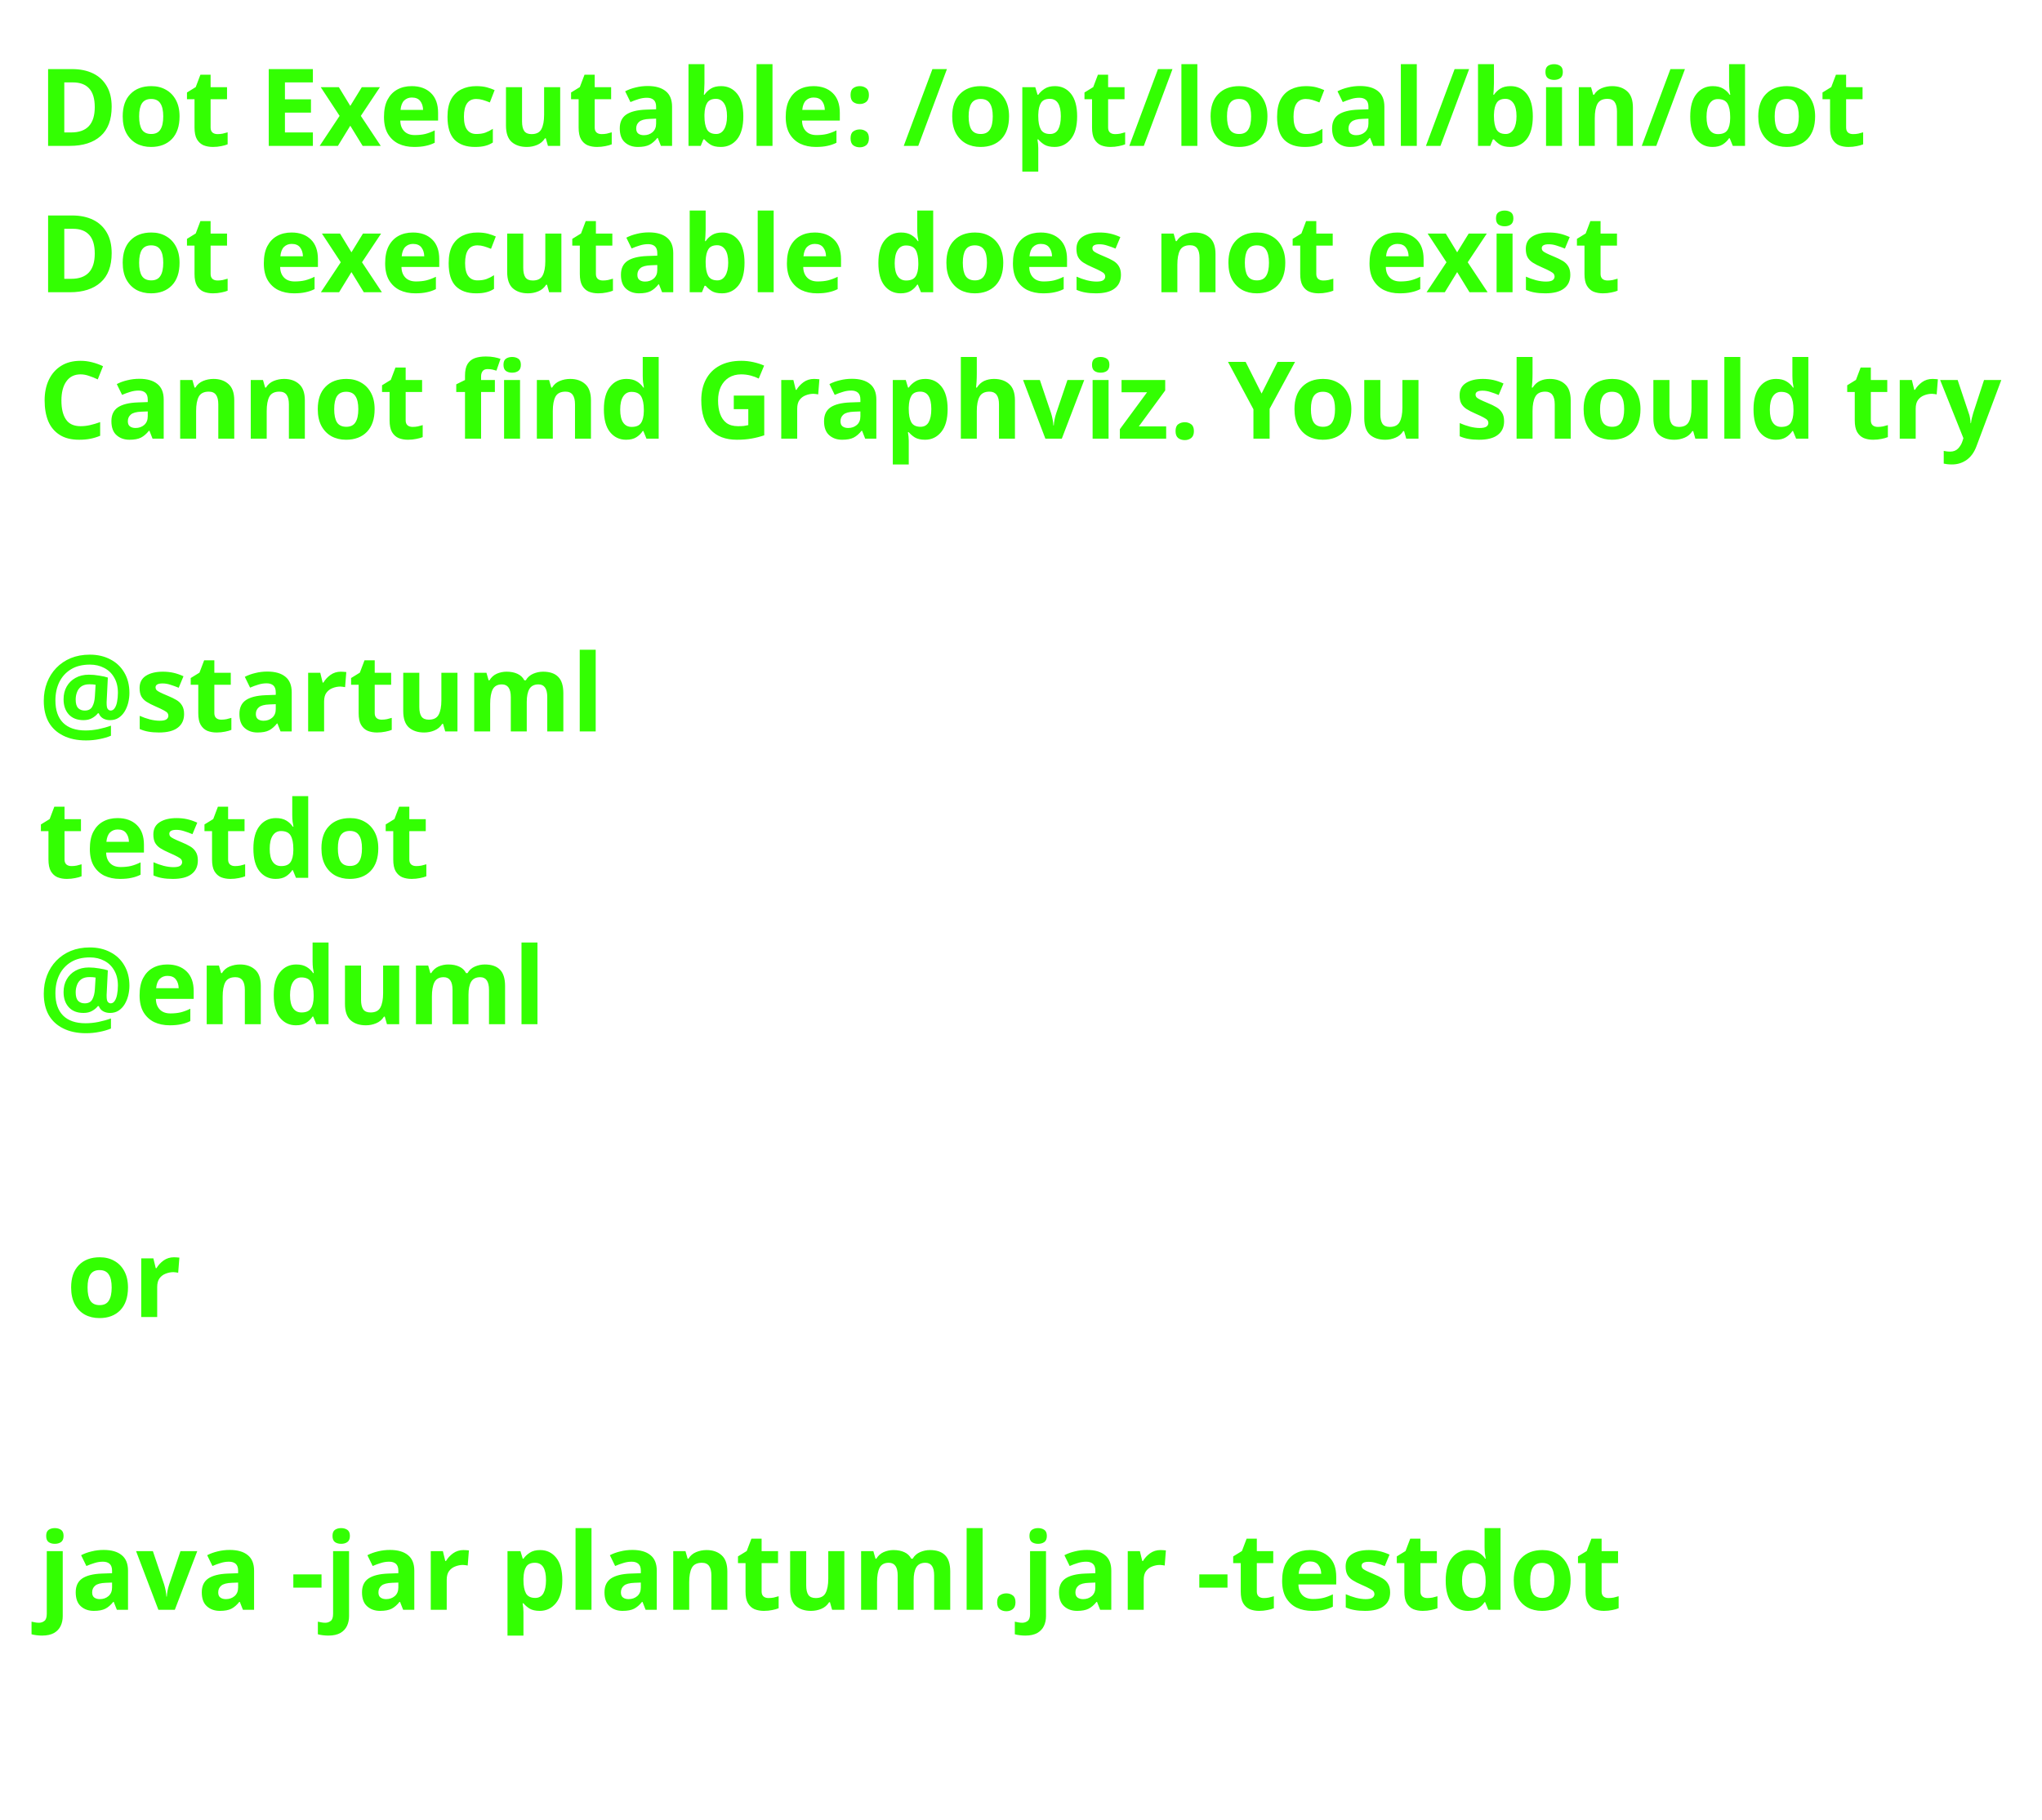
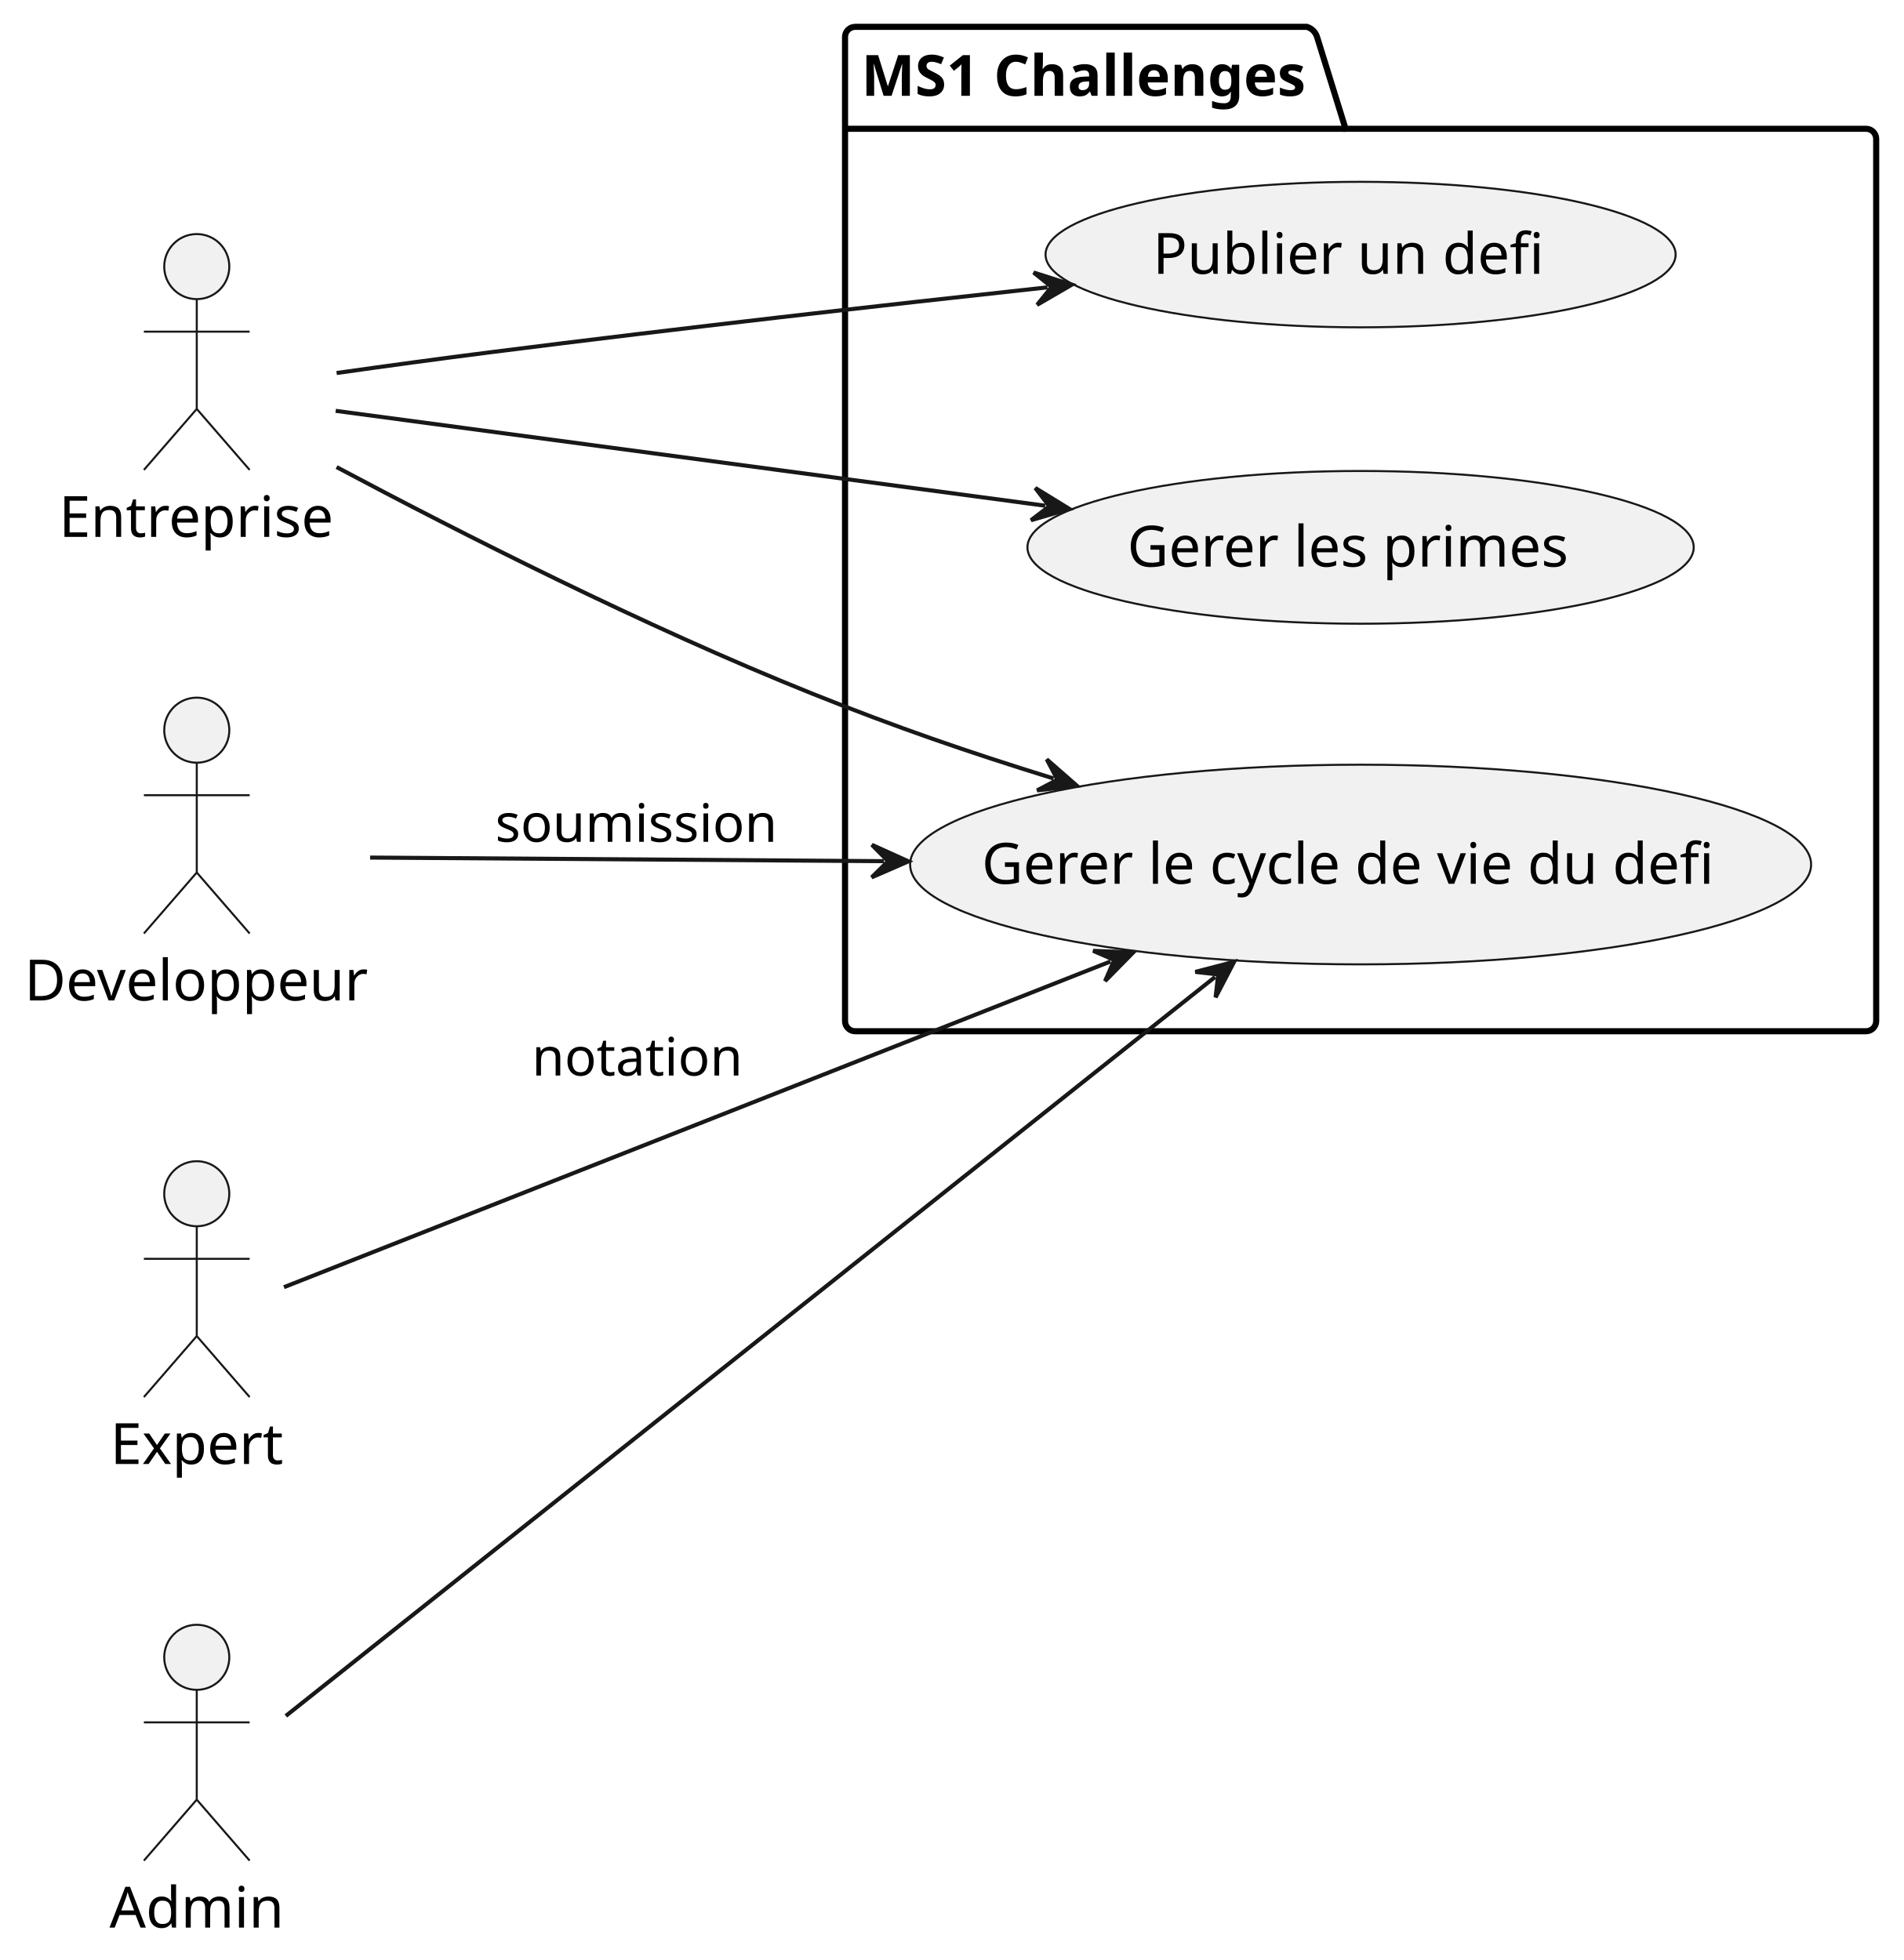
- <svg xmlns="http://www.w3.org/2000/svg" contentStyleType="text/css" height="237px" preserveAspectRatio="none" style="width:266px;height:237px;background:#FFFFFF;" version="1.1" viewBox="0 0 266 237" width="266px" zoomAndPan="magnify">
+ <svg xmlns="http://www.w3.org/2000/svg" contentStyleType="text/css" height="482px" preserveAspectRatio="none" style="width:468px;height:482px;background:#FFFFFF;" version="1.1" viewBox="0 0 468 482" width="468px" zoomAndPan="magnify">
  <defs />
  <g>
-     <text fill="#33FF02" font-family="sans-serif" font-size="14" font-weight="bold" lengthAdjust="spacing" textLength="236.501" x="5" y="19">Dot Executable: /opt/local/bin/dot</text>
-     <text fill="#33FF02" font-family="sans-serif" font-size="14" font-weight="bold" lengthAdjust="spacing" textLength="205.369" x="5" y="38.068">Dot executable does not exist</text>
-     <text fill="#33FF02" font-family="sans-serif" font-size="14" font-weight="bold" lengthAdjust="spacing" textLength="254.851" x="5" y="57.136">Cannot find Graphviz. You should try</text>
-     <text fill="#33FF02" font-family="sans-serif" font-size="14" font-weight="bold" lengthAdjust="spacing" textLength="3.64" x="5" y="76.204"> </text>
-     <text fill="#33FF02" font-family="sans-serif" font-size="14" font-weight="bold" lengthAdjust="spacing" textLength="72.327" x="5" y="95.272">@startuml</text>
-     <text fill="#33FF02" font-family="sans-serif" font-size="14" font-weight="bold" lengthAdjust="spacing" textLength="49.906" x="5" y="114.34">testdot</text>
-     <text fill="#33FF02" font-family="sans-serif" font-size="14" font-weight="bold" lengthAdjust="spacing" textLength="66.16" x="5" y="133.407">@enduml</text>
-     <text fill="#33FF02" font-family="sans-serif" font-size="14" font-weight="bold" lengthAdjust="spacing" textLength="3.64" x="5" y="152.475"> </text>
-     <text fill="#33FF02" font-family="sans-serif" font-size="14" font-weight="bold" lengthAdjust="spacing" textLength="15.127" x="8.64" y="171.543">or</text>
-     <text fill="#33FF02" font-family="sans-serif" font-size="14" font-weight="bold" lengthAdjust="spacing" textLength="3.64" x="5" y="190.611"> </text>
-     <text fill="#33FF02" font-family="sans-serif" font-size="14" font-weight="bold" lengthAdjust="spacing" textLength="202.845" x="5" y="209.679">java -jar plantuml.jar -testdot</text>
-     <text fill="#33FF02" font-family="sans-serif" font-size="14" font-weight="bold" lengthAdjust="spacing" textLength="3.64" x="5" y="228.747"> </text>
+     <g id="cluster_MS1 Challenges">
+       <path d="M210.26,6.602 L321.317,6.602 A3.75,3.75 0 0 1 323.817,9.102 L330.817,31.67 L458.78,31.67 A2.5,2.5 0 0 1 461.28,34.17 L461.28,251.102 A2.5,2.5 0 0 1 458.78,253.602 L210.26,253.602 A2.5,2.5 0 0 1 207.76,251.102 L207.76,9.102 A2.5,2.5 0 0 1 210.26,6.602 " fill="none" style="stroke:#000000;stroke-width:1.5;" />
+       <line style="stroke:#000000;stroke-width:1.5;" x1="207.76" x2="330.817" y1="31.67" y2="31.67" />
+       <text fill="#000000" font-family="sans-serif" font-size="14" font-weight="bold" lengthAdjust="spacing" textLength="110.057" x="211.76" y="23.568">MS1 Challenges</text>
+     </g>
+     <g id="elem_UC1">
+       <ellipse cx="334.516" cy="62.603" fill="#F1F1F1" rx="77.456" ry="17.891" style="stroke:#181818;stroke-width:0.5;" />
+       <text fill="#000000" font-family="sans-serif" font-size="14" lengthAdjust="spacing" textLength="96.152" x="283.44" y="67.336">Publier un defi</text>
+     </g>
+     <g id="elem_UC2">
+       <ellipse cx="334.521" cy="212.604" fill="#F1F1F1" rx="110.76" ry="24.552" style="stroke:#181818;stroke-width:0.5;" />
+       <text fill="#000000" font-family="sans-serif" font-size="14" lengthAdjust="spacing" textLength="180.305" x="241.368" y="217.337">Gerer le cycle de vie du defi</text>
+     </g>
+     <g id="elem_UC3">
+       <ellipse cx="334.515" cy="134.603" fill="#F1F1F1" rx="81.906" ry="18.781" style="stroke:#181818;stroke-width:0.5;" />
+       <text fill="#000000" font-family="sans-serif" font-size="14" lengthAdjust="spacing" textLength="108.738" x="277.147" y="139.336">Gerer les primes</text>
+     </g>
+     <g id="elem_Entreprise">
+       <ellipse cx="48.377" cy="65.562" fill="#F1F1F1" rx="8" ry="8" style="stroke:#181818;stroke-width:0.5;" />
+       <path d="M48.377,73.562 L48.377,100.562 M35.377,81.562 L61.377,81.562 M48.377,100.562 L35.377,115.562 M48.377,100.562 L61.377,115.562 " fill="none" style="stroke:#181818;stroke-width:0.5;" />
+       <text fill="#000000" font-family="sans-serif" font-size="14" lengthAdjust="spacing" textLength="67.774" x="14.49" y="132.028">Entreprise</text>
+     </g>
+     <g id="elem_Developpeur">
+       <ellipse cx="48.378" cy="179.562" fill="#F1F1F1" rx="8" ry="8" style="stroke:#181818;stroke-width:0.5;" />
+       <path d="M48.378,187.562 L48.378,214.562 M35.378,195.562 L61.378,195.562 M48.378,214.562 L35.378,229.562 M48.378,214.562 L61.378,229.562 " fill="none" style="stroke:#181818;stroke-width:0.5;" />
+       <text fill="#000000" font-family="sans-serif" font-size="14" lengthAdjust="spacing" textLength="84.756" x="6" y="246.028">Developpeur</text>
+     </g>
+     <g id="elem_Expert">
+       <ellipse cx="48.376" cy="293.562" fill="#F1F1F1" rx="8" ry="8" style="stroke:#181818;stroke-width:0.5;" />
+       <path d="M48.376,301.562 L48.376,328.562 M35.376,309.562 L61.376,309.562 M48.376,328.562 L35.376,343.562 M48.376,328.562 L61.376,343.562 " fill="none" style="stroke:#181818;stroke-width:0.5;" />
+       <text fill="#000000" font-family="sans-serif" font-size="14" lengthAdjust="spacing" textLength="42.532" x="27.11" y="360.028">Expert</text>
+     </g>
+     <g id="elem_Admin">
+       <ellipse cx="48.375" cy="407.562" fill="#F1F1F1" rx="8" ry="8" style="stroke:#181818;stroke-width:0.5;" />
+       <path d="M48.375,415.562 L48.375,442.562 M35.375,423.562 L61.375,423.562 M48.375,442.562 L35.375,457.562 M48.375,442.562 L61.375,457.562 " fill="none" style="stroke:#181818;stroke-width:0.5;" />
+       <text fill="#000000" font-family="sans-serif" font-size="14" lengthAdjust="spacing" textLength="42.91" x="26.92" y="474.028">Admin</text>
+     </g>
+     <g id="link_Entreprise_UC1">
+       <path d="M82.76,91.732 C94.73,90.032 108.34,88.172 120.76,86.602 C168.33,80.582 216.015,75.181 257.545,70.661 " fill="none" id="Entreprise-to-UC1" style="stroke:#181818;stroke-width:1.0;" />
+       <polygon fill="#181818" points="263.51,70.012,254.13,67.009,258.539,70.553,254.996,74.962,263.51,70.012" style="stroke:#181818;stroke-width:1.0;" />
+     </g>
+     <g id="link_Entreprise_UC2">
+       <path d="M82.75,114.862 C112.78,130.852 158.43,154.052 199.76,170.602 C220.54,178.922 237.939,184.905 259.029,191.445 " fill="none" id="Entreprise-to-UC2" style="stroke:#181818;stroke-width:1.0;" />
+       <polygon fill="#181818" points="264.76,193.222,257.349,186.736,259.984,191.741,254.979,194.377,264.76,193.222" style="stroke:#181818;stroke-width:1.0;" />
+     </g>
+     <g id="link_Entreprise_UC3">
+       <path d="M82.53,101.032 C126.52,106.912 199.383,116.656 256.983,124.366 " fill="none" id="Entreprise-to-UC3" style="stroke:#181818;stroke-width:1.0;" />
+       <polygon fill="#181818" points="262.93,125.162,254.54,120.003,257.974,124.499,253.479,127.933,262.93,125.162" style="stroke:#181818;stroke-width:1.0;" />
+     </g>
+     <g id="link_Developpeur_UC2">
+       <path d="M91,210.892 C125.76,211.132 170.94,211.449 217.34,211.779 " fill="none" id="Developpeur-to-UC2" style="stroke:#181818;stroke-width:1.0;" />
+       <polygon fill="#181818" points="223.34,211.822,214.369,207.758,218.34,211.786,214.312,215.758,223.34,211.822" style="stroke:#181818;stroke-width:1.0;" />
+       <text fill="#000000" font-family="sans-serif" font-size="13" lengthAdjust="spacing" textLength="69.342" x="121.76" y="207.009">soumission</text>
+     </g>
+     <g id="link_Expert_UC2">
+       <path d="M69.81,316.542 C113.01,299.512 209.288,261.562 273.018,236.442 " fill="none" id="Expert-to-UC2" style="stroke:#181818;stroke-width:1.0;" />
+       <polygon fill="#181818" points="278.6,234.242,268.76,233.821,273.948,236.076,271.694,241.264,278.6,234.242" style="stroke:#181818;stroke-width:1.0;" />
+       <text fill="#000000" font-family="sans-serif" font-size="13" lengthAdjust="spacing" textLength="51.831" x="130.76" y="264.499">notation</text>
+     </g>
+     <g id="link_Admin_UC2">
+       <path d="M70.27,421.982 C120,382.432 240.834,286.317 298.724,240.267 " fill="none" id="Admin-to-UC2" style="stroke:#181818;stroke-width:1.0;" />
+       <polygon fill="#181818" points="303.42,236.532,293.887,239.004,299.507,239.645,298.867,245.265,303.42,236.532" style="stroke:#181818;stroke-width:1.0;" />
+     </g>
  </g>
</svg>
